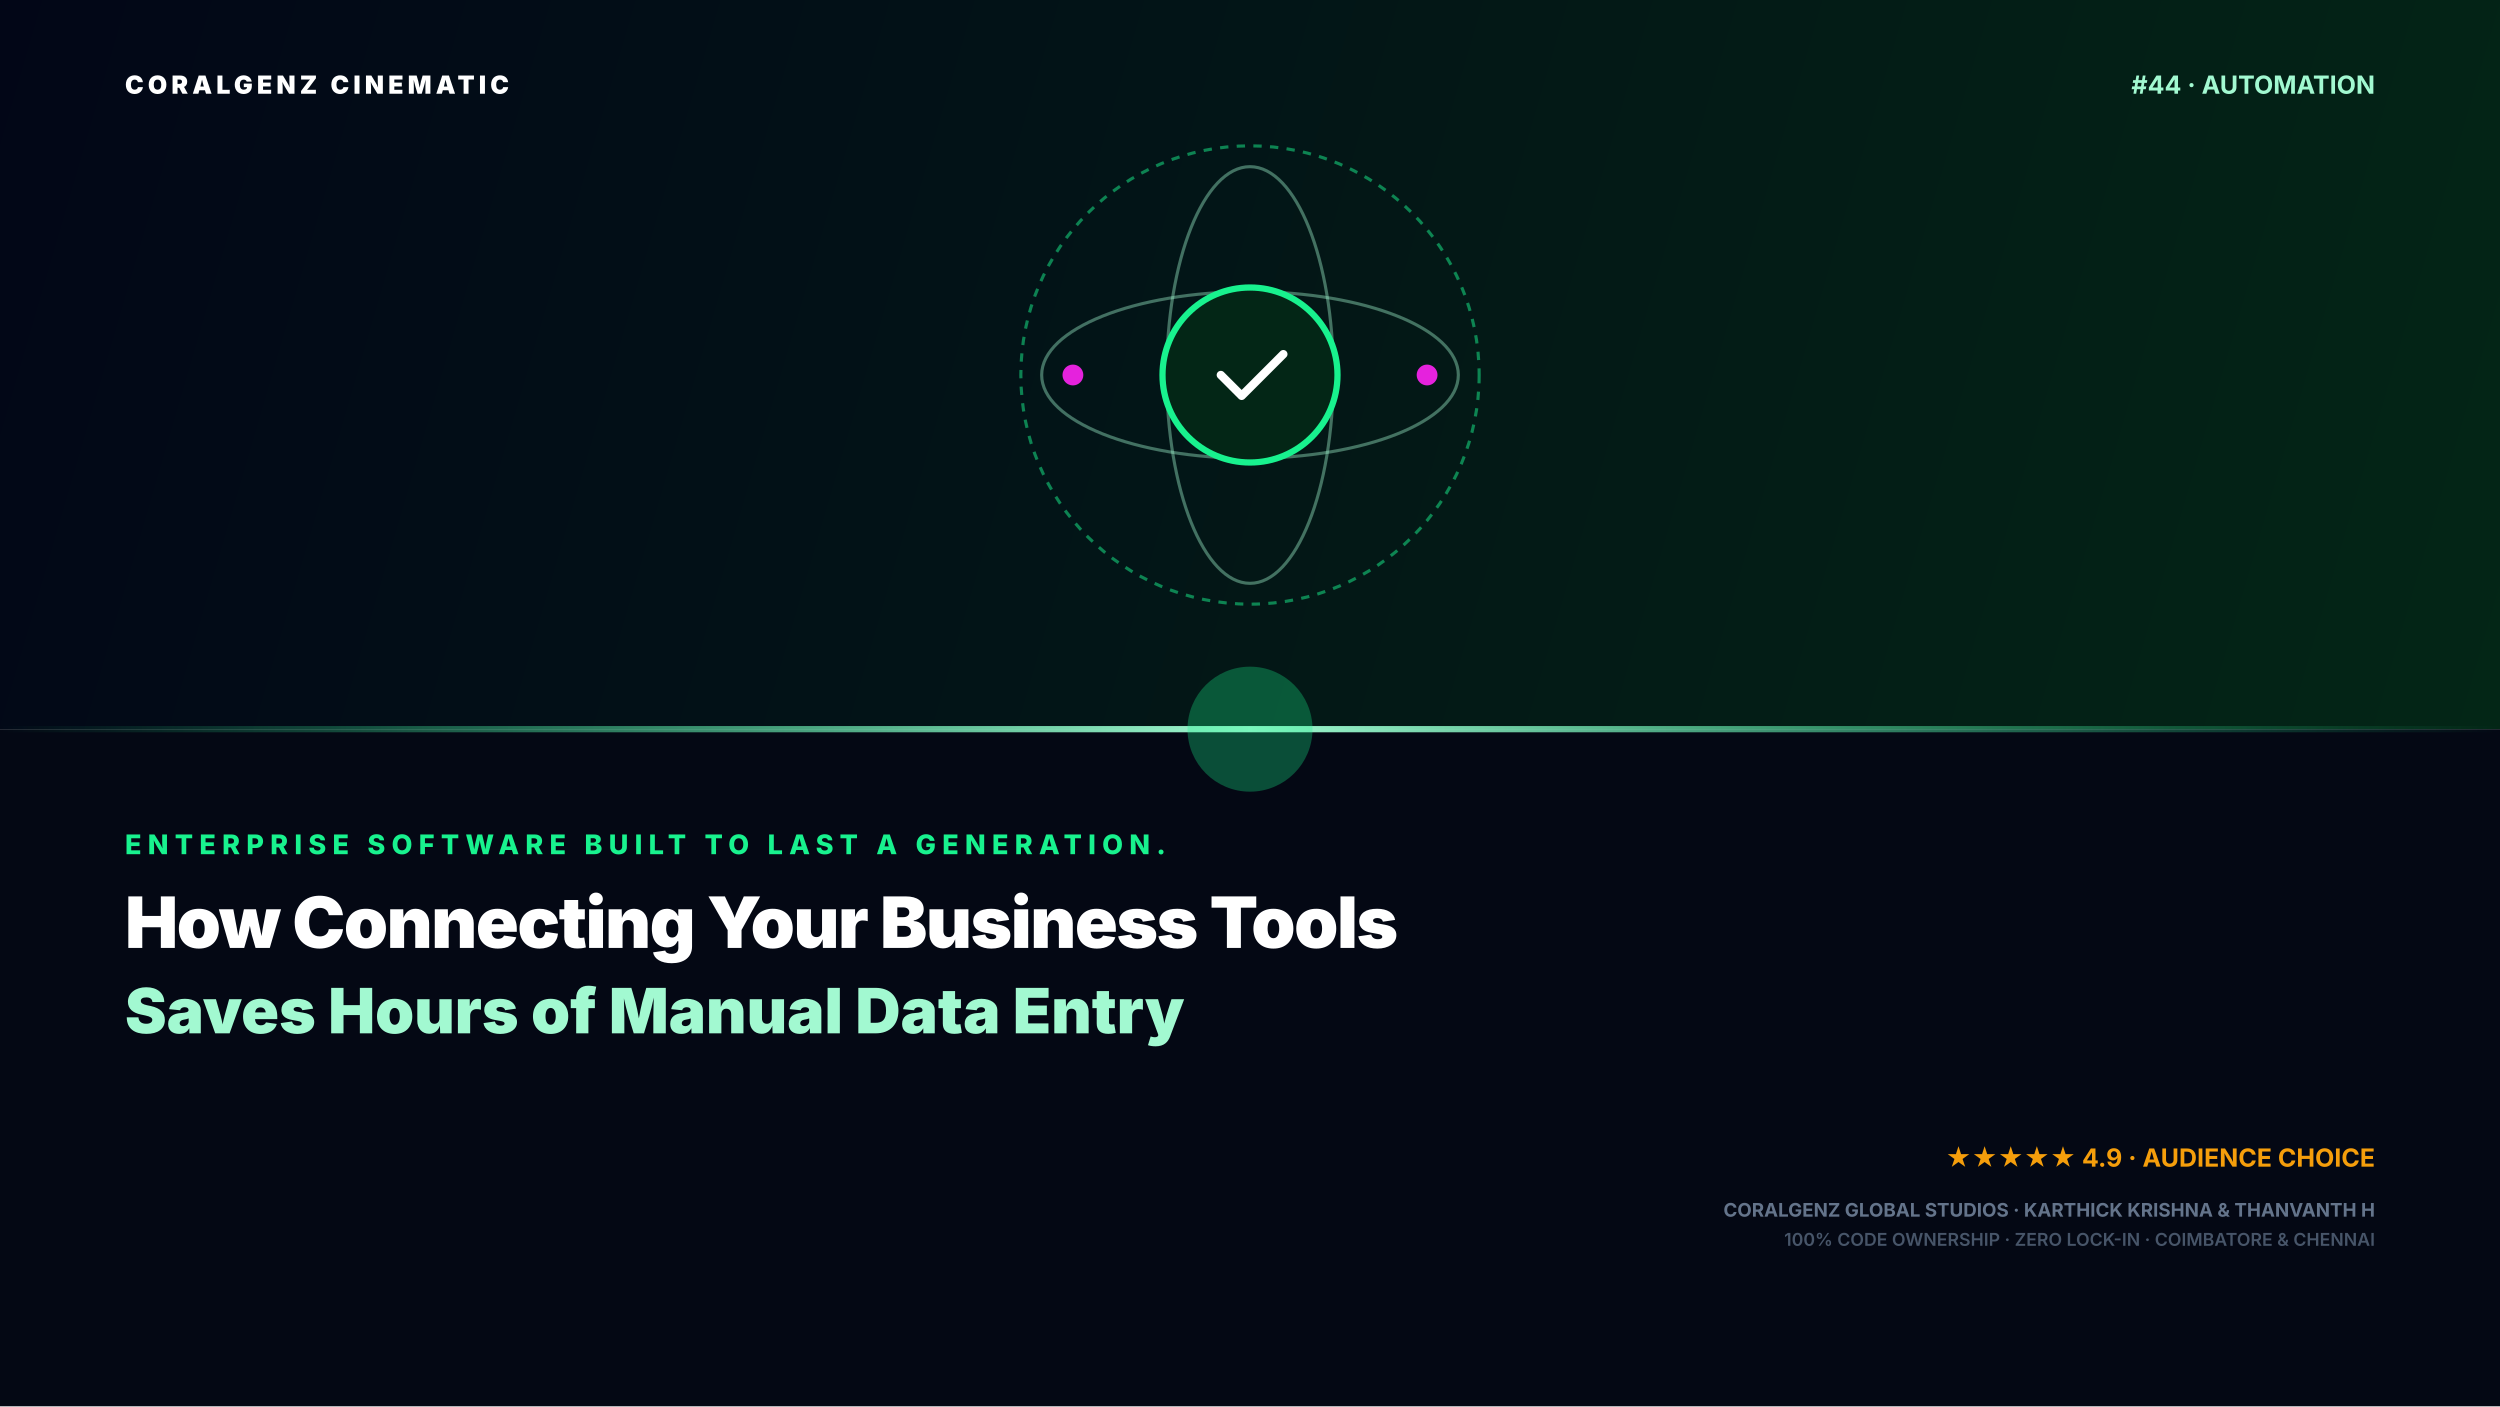
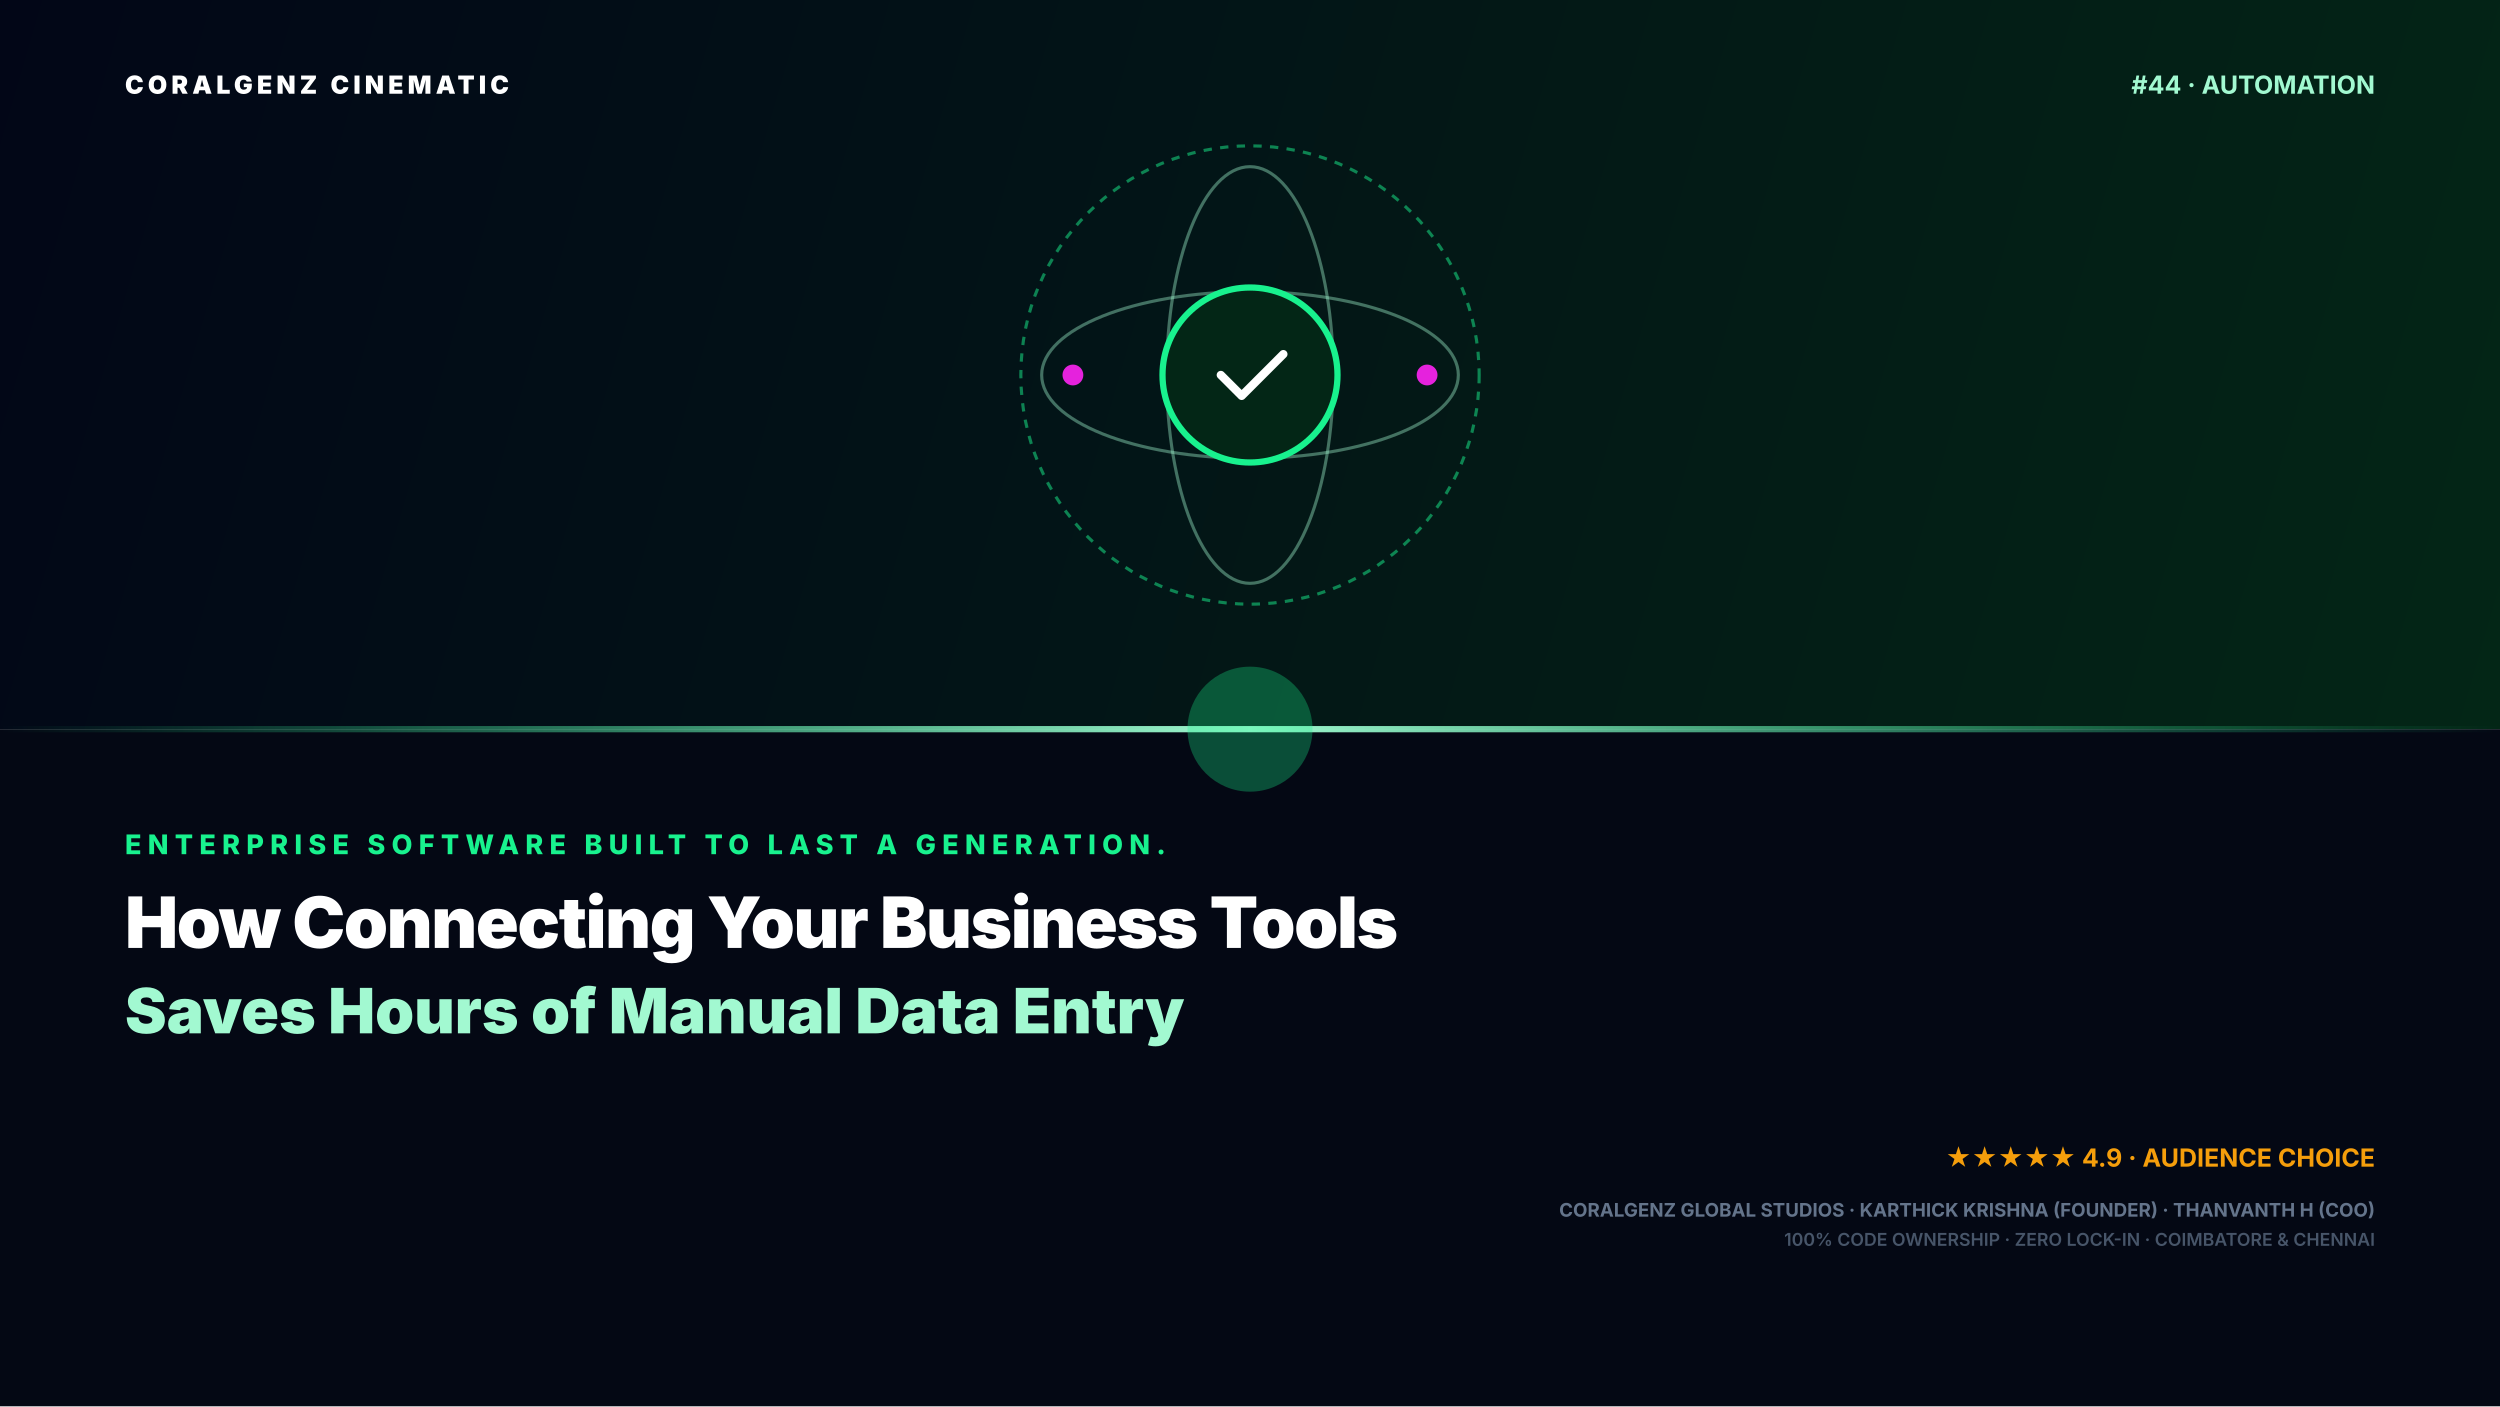
<svg xmlns="http://www.w3.org/2000/svg" width="1200" height="675" viewBox="0 0 1200 675" fill="none">
  <defs>
    <linearGradient id="bg-top-44" x1="0" y1="0" x2="1200" y2="350" gradientUnits="userSpaceOnUse">
      <stop stop-color="#020617" />
      <stop offset="1" stop-color="#032616" />
    </linearGradient>
    <linearGradient id="horiz-44" x1="0" y1="350" x2="1200" y2="350" gradientUnits="userSpaceOnUse">
      <stop stop-color="#18f28e" stop-opacity="0" />
      <stop offset="0.5" stop-color="#a2f9d1" stop-opacity="1" />
      <stop offset="1" stop-color="#18f28e" stop-opacity="0" />
    </linearGradient>
  </defs>
  <rect width="1200" height="350" fill="url(#bg-top-44)" />
  <rect y="350" width="1200" height="325" fill="#040814" />
  <line x1="0" y1="350" x2="1200" y2="350" stroke="url(#horiz-44)" stroke-width="3" />
  <circle cx="600" cy="350" r="30" fill="#18f28e" opacity="0.3" />
  <g transform="translate(600, 180)">
    <circle cx="0" cy="0" r="110" stroke="#18f28e" stroke-width="1.5" stroke-dasharray="4 4" opacity="0.5" />
    <ellipse cx="0" cy="0" rx="100" ry="40" stroke="#a2f9d1" stroke-width="1.5" opacity="0.4" />
    <ellipse cx="0" cy="0" rx="40" ry="100" stroke="#a2f9d1" stroke-width="1.5" opacity="0.4" />
    <circle cx="0" cy="0" r="42" fill="#032616" stroke="#18f28e" stroke-width="3" />
    <path d="M -14 0 L -4 10 L 16 -10" stroke="#ffffff" stroke-width="4" stroke-linecap="round" stroke-linejoin="round" />
    <circle cx="-85" cy="0" r="5" fill="#e522dd" />
    <circle cx="85" cy="0" r="5" fill="#e522dd" />
  </g>
  <g transform="translate(60, 45)">
    <text x="0" y="0" font-family="'Inter', sans-serif" font-size="12" font-weight="900" fill="#ffffff" letter-spacing="2">CORALGENZ CINEMATIC</text>
    <text x="1080" y="0" font-family="'Inter', monospace" font-size="12" font-weight="700" fill="#a2f9d1" text-anchor="end">#44 · AUTOMATION</text>
  </g>
  <g transform="translate(60, 410)">
    <text x="0" y="0" font-family="'Inter', sans-serif" font-size="13" font-weight="800" fill="#18f28e" letter-spacing="3">ENTERPRISE SOFTWARE BUILT TO LAST A GENERATION.</text>
    <text x="0" y="45" font-family="'Satoshi', 'Inter', sans-serif" font-size="34" font-weight="900" fill="#ffffff" letter-spacing="-0.02em">How Connecting Your Business Tools</text>
    <text x="0" y="86" font-family="'Satoshi', 'Inter', sans-serif" font-size="30" font-weight="900" fill="#a2f9d1">Saves Hours of Manual Data Entry</text>
  </g>
  <g transform="translate(1140, 560)">
    <text x="0" y="0" font-family="'Inter', sans-serif" font-size="12" font-weight="700" fill="#f59e0b" text-anchor="end">★★★★★ 4.9 · AUDIENCE CHOICE</text>
-     <text x="0" y="24" font-family="'Inter', sans-serif" font-size="9" font-weight="700" fill="#64748b" text-anchor="end">CORALGENZ GLOBAL STUDIOS · KARTHICK KRISHNA &amp; THANVANTH H</text>
+     <text x="0" y="24" font-family="'Inter', sans-serif" font-size="9" font-weight="700" fill="#64748b" text-anchor="end">CORALGENZ GLOBAL STUDIOS · KARTHICK KRISHNA (FOUNDER) · THANVANTH H (COO)</text>
    <text x="0" y="38" font-family="'Inter', sans-serif" font-size="8.5" font-weight="600" fill="#475569" text-anchor="end">100% CODE OWNERSHIP · ZERO LOCK-IN · COIMBATORE &amp; CHENNAI</text>
  </g>
</svg>
